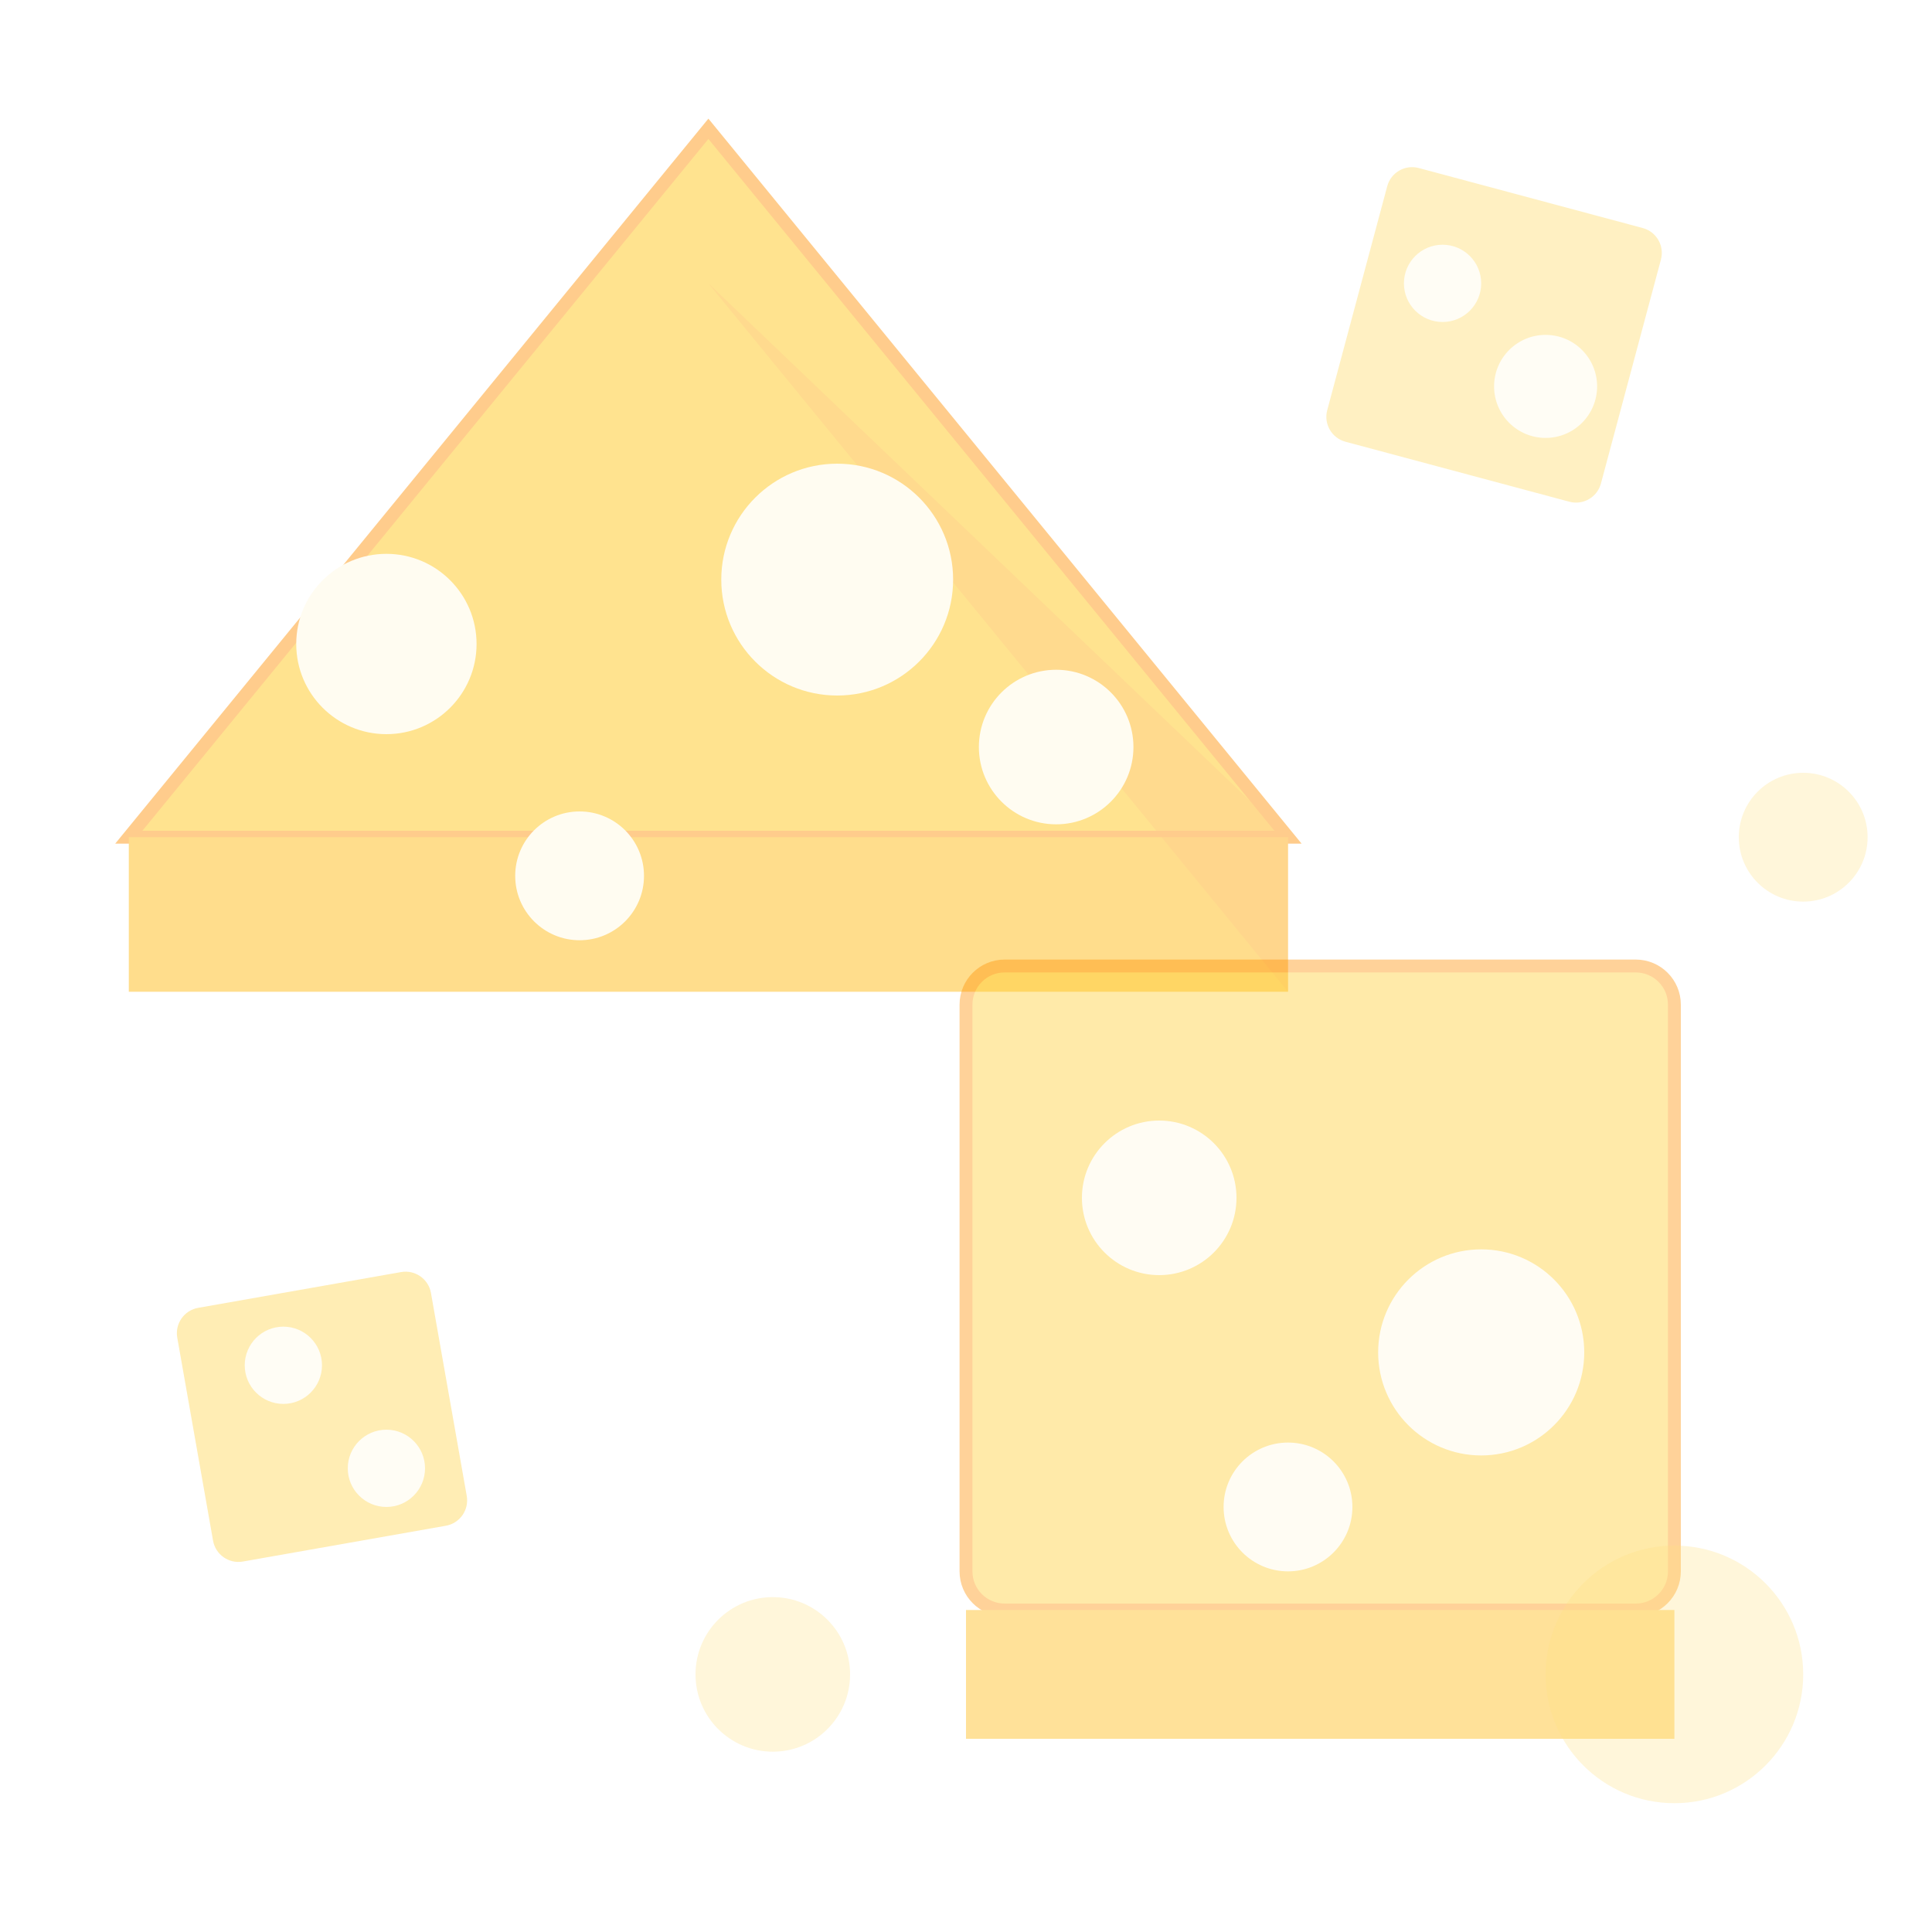
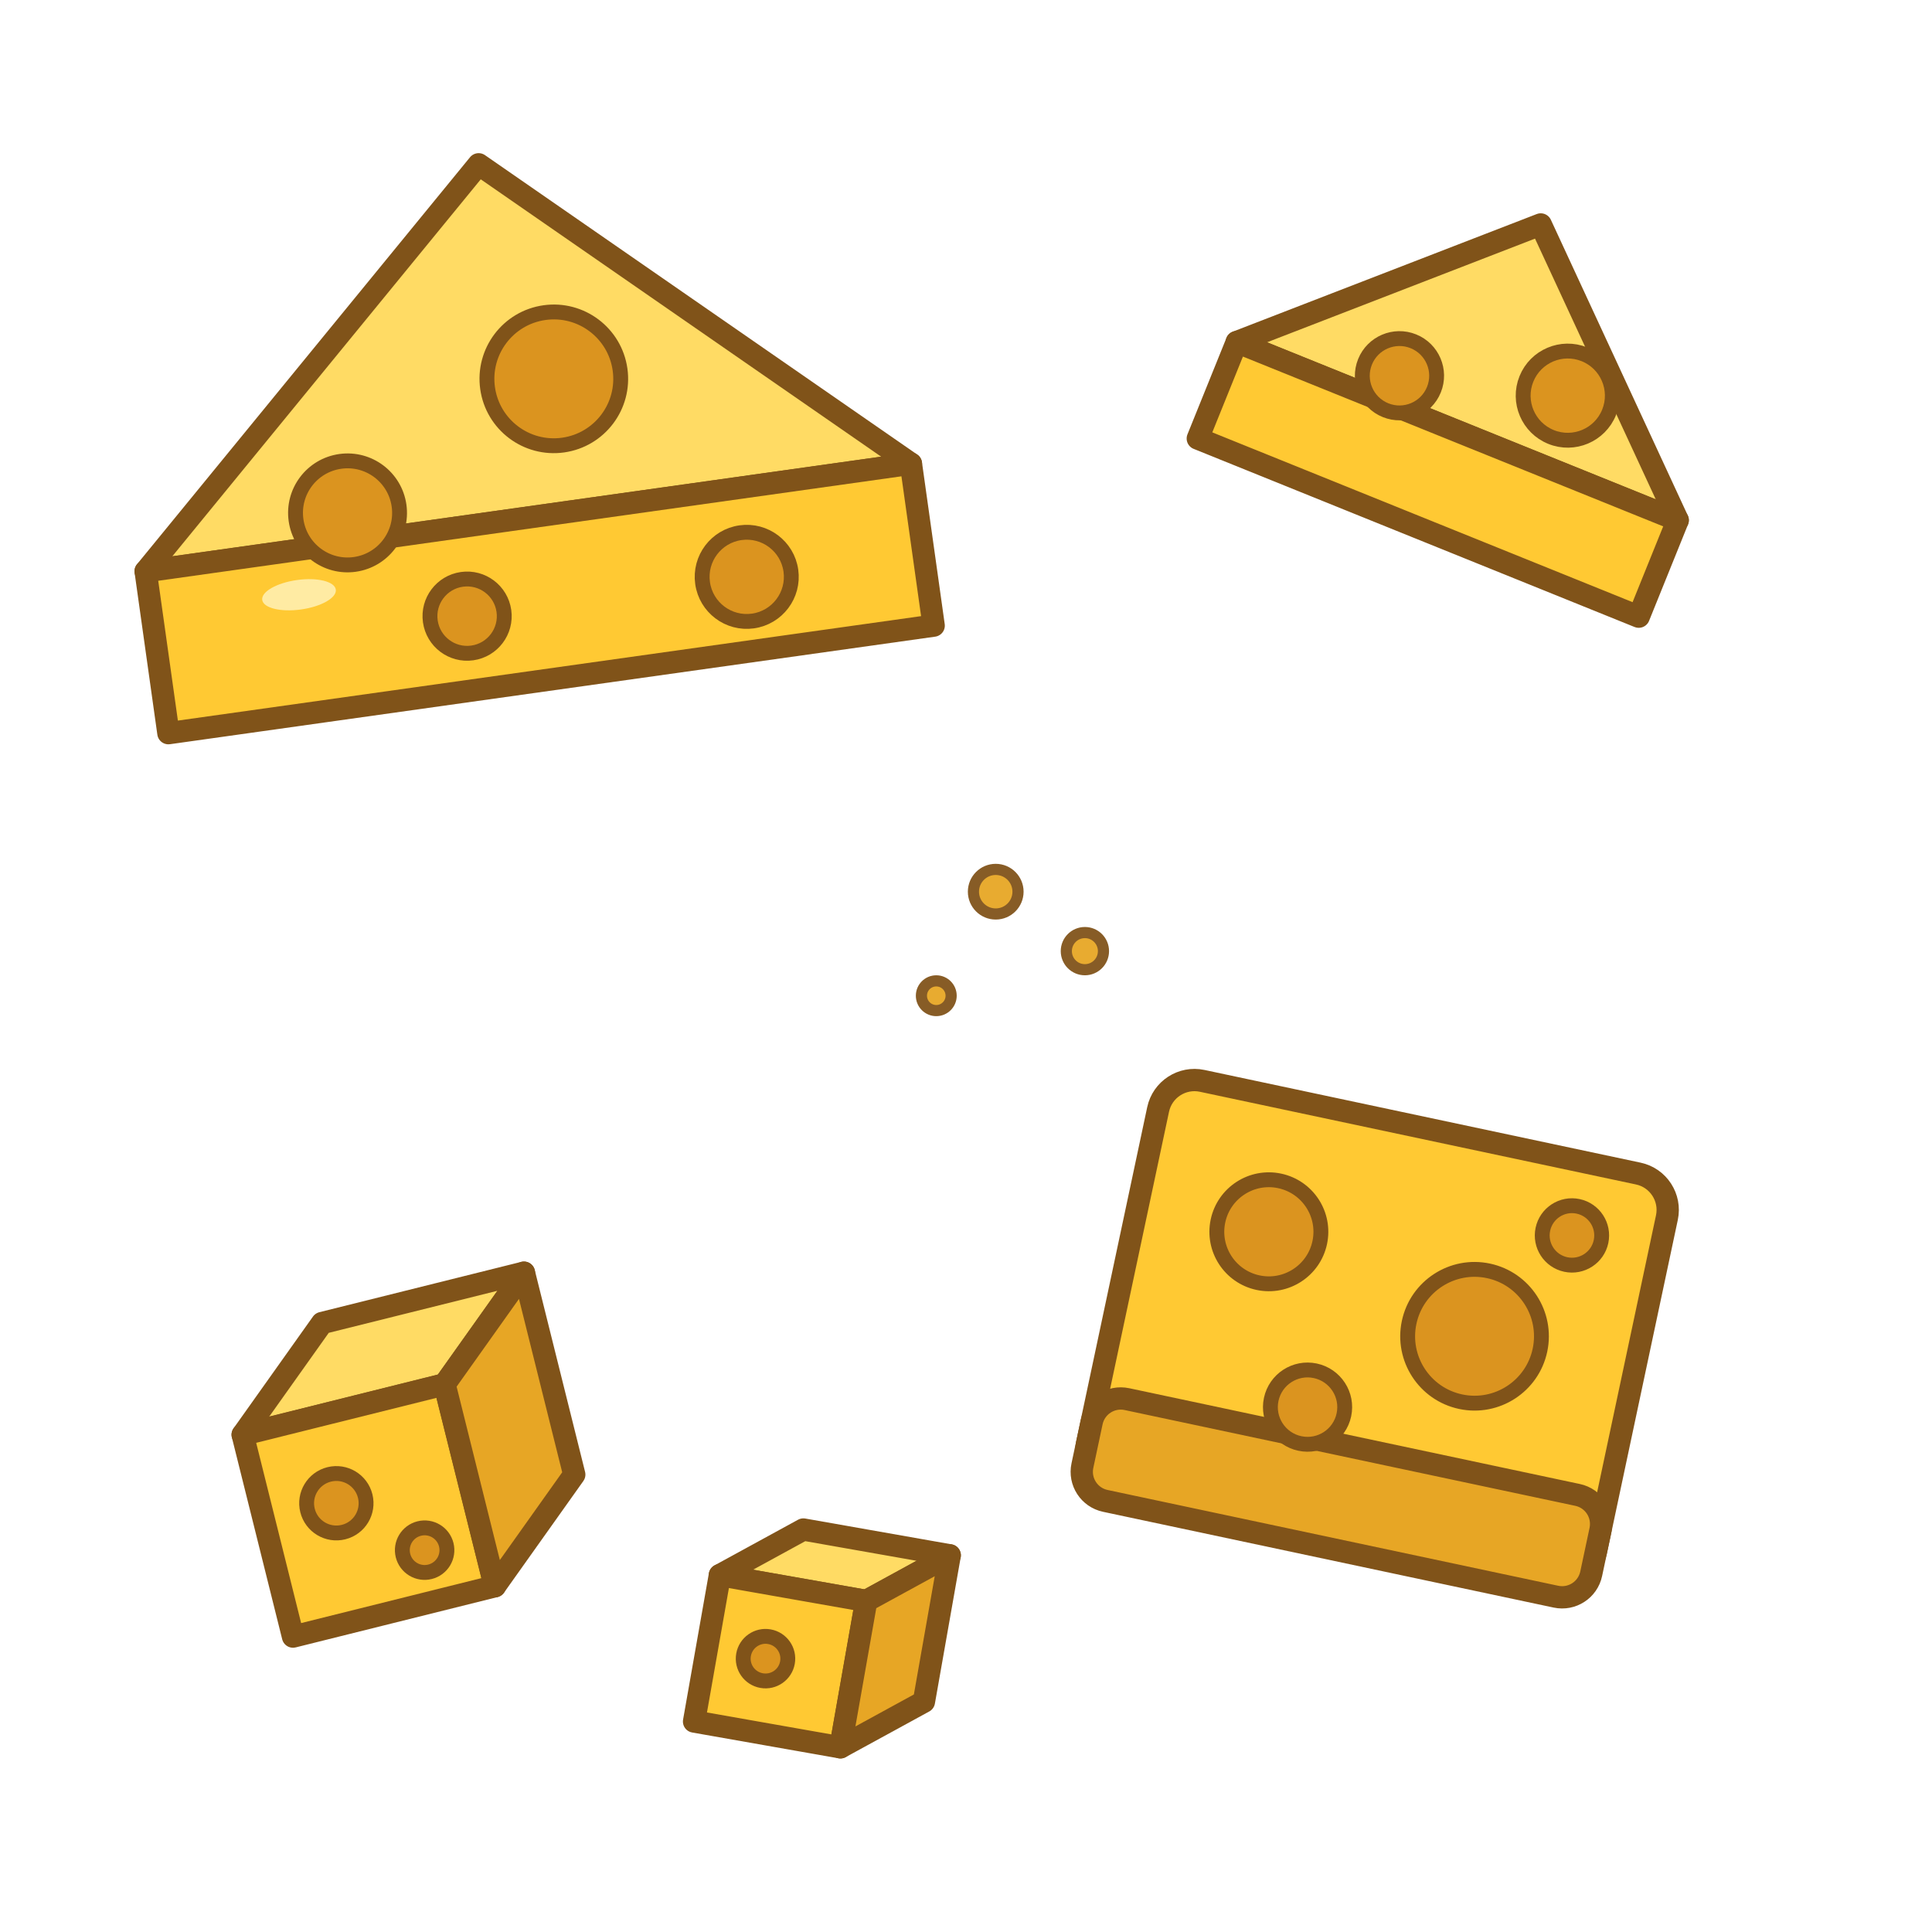
- <svg xmlns="http://www.w3.org/2000/svg" width="150" height="150" viewBox="0 0 150 150">
-   <g transform="translate(10,10)" opacity="0.45">
-     <polygon points="0,55 45,0 90,55" fill="#ffc107" stroke="#ff8f00" stroke-width="1" />
-     <rect x="0" y="55" width="90" height="12" fill="#ffb300" />
-     <polygon points="90,55 90,67 45,12" fill="#ff8f00" opacity="0.4" />
-     <circle cx="20" cy="40" r="7" fill="#fff8e1" />
-     <circle cx="55" cy="35" r="9" fill="#fff8e1" />
-     <circle cx="35" cy="58" r="5" fill="#fff8e1" />
-     <circle cx="72" cy="48" r="6" fill="#fff8e1" />
+ <svg xmlns="http://www.w3.org/2000/svg" width="260" height="260" viewBox="0 0 260 260">
+   <defs>
+     <style>
+       .o { stroke: #7a4a0e; stroke-width: 3; stroke-linejoin: round; stroke-linecap: round; }
+       .face { fill: #ffc629; }
+       .side { fill: #e6a21a; }
+       .top { fill: #ffd95c; }
+       .hole { fill: #d98f14; stroke: #7a4a0e; stroke-width: 2; }
+       .shine { fill: #fff0b3; opacity: 0.85; }
+     </style>
+   </defs>
+   <g transform="translate(18 22) rotate(-8 50 40)" opacity="0.95">
+     <polygon class="top o" points="0,48 52,0 104,48" />
+     <polygon class="face o" points="0,48 104,48 104,70 0,70" />
+     <circle class="hole" cx="28" cy="44" r="7" />
+     <circle class="hole" cx="58" cy="30" r="9" />
+     <circle class="hole" cx="42" cy="60" r="5" />
+     <circle class="hole" cx="80" cy="60" r="6" />
+     <ellipse class="shine" cx="20" cy="54" rx="5" ry="2" />
  </g>
-   <g transform="translate(75,75)" opacity="0.4">
-     <rect x="0" y="0" width="55" height="50" rx="3" fill="#ffca28" stroke="#ff8f00" stroke-width="1" />
-     <rect x="0" y="50" width="55" height="10" fill="#ffb300" />
-     <circle cx="15" cy="18" r="6" fill="#fff8e1" />
-     <circle cx="40" cy="30" r="8" fill="#fff8e1" />
-     <circle cx="25" cy="42" r="5" fill="#fff8e1" />
+   <g transform="translate(150 150) rotate(12 30 30)" opacity="0.95">
+     <rect class="face o" x="0" y="0" width="70" height="56" rx="5" />
+     <rect class="side o" x="0" y="44" width="70" height="14" rx="4" />
+     <circle class="hole" cx="18" cy="18" r="7" />
+     <circle class="hole" cx="48" cy="26" r="9" />
+     <circle class="hole" cx="28" cy="40" r="5" />
+     <circle class="hole" cx="58" cy="10" r="4" />
  </g>
-   <g opacity="0.35">
-     <rect x="105" y="15" width="22" height="22" rx="2" fill="#ffd54f" transform="rotate(15 116 26)" />
-     <circle cx="112" cy="22" r="3" fill="#fff8e1" />
-     <circle cx="120" cy="30" r="4" fill="#fff8e1" />
-     <rect x="15" y="100" width="20" height="20" rx="2" fill="#ffca28" transform="rotate(-10 25 110)" />
-     <circle cx="22" cy="106" r="3" fill="#fff8e1" />
-     <circle cx="30" cy="114" r="3" fill="#fff8e1" />
+   <g transform="translate(168 28) rotate(22 30 20)" opacity="0.95">
+     <polygon class="top o" points="0,30 32,0 64,30" />
+     <polygon class="face o" points="0,30 64,30 64,44 0,44" />
+     <circle class="hole" cx="22" cy="26" r="5" />
+     <circle class="hole" cx="44" cy="20" r="6" />
  </g>
-   <g fill="#ffe082" opacity="0.3">
-     <circle cx="130" cy="130" r="10" />
-     <circle cx="60" cy="130" r="6" />
-     <circle cx="140" cy="65" r="5" />
+   <g transform="translate(34 176) rotate(-14 20 20)" opacity="0.95">
+     <polygon class="top o" points="0,12 14,0 42,0 28,12" />
+     <polygon class="face o" points="0,12 28,12 28,40 0,40" />
+     <polygon class="side o" points="28,12 42,0 42,28 28,40" />
+     <circle class="hole" cx="10" cy="24" r="4" />
+     <circle class="hole" cx="20" cy="33" r="3" />
+   </g>
+   <g transform="translate(96 206) rotate(10 12 12)" opacity="0.95">
+     <polygon class="top o" points="0,8 10,0 30,0 20,8" />
+     <polygon class="face o" points="0,8 20,8 20,28 0,28" />
+     <polygon class="side o" points="20,8 30,0 30,20 20,28" />
+     <circle class="hole" cx="8" cy="18" r="3" />
+   </g>
+   <g fill="#e6a21a" stroke="#7a4a0e" stroke-width="1.5" opacity="0.9">
+     <circle cx="134" cy="120" r="3" />
+     <circle cx="146" cy="128" r="2.5" />
+     <circle cx="126" cy="134" r="2" />
  </g>
</svg>
